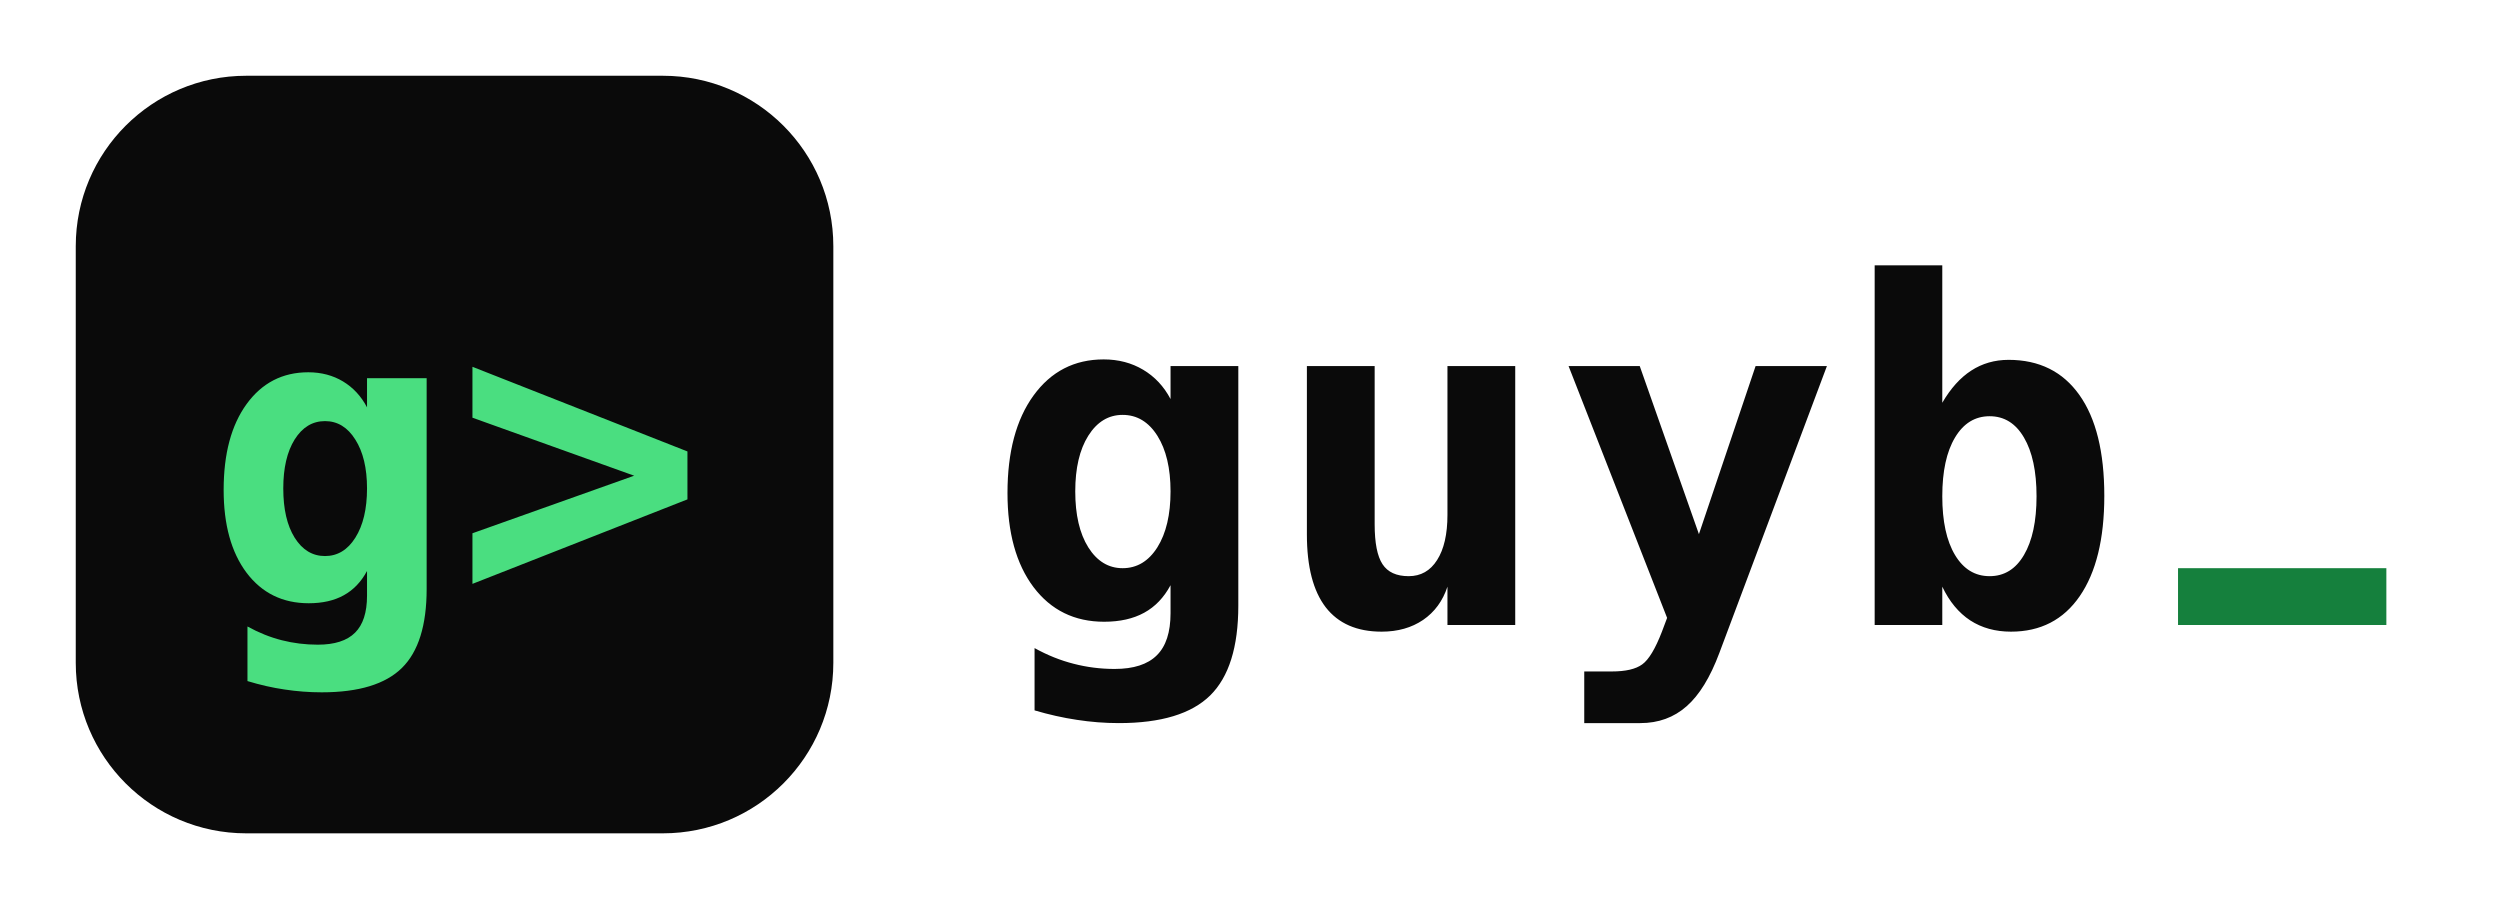
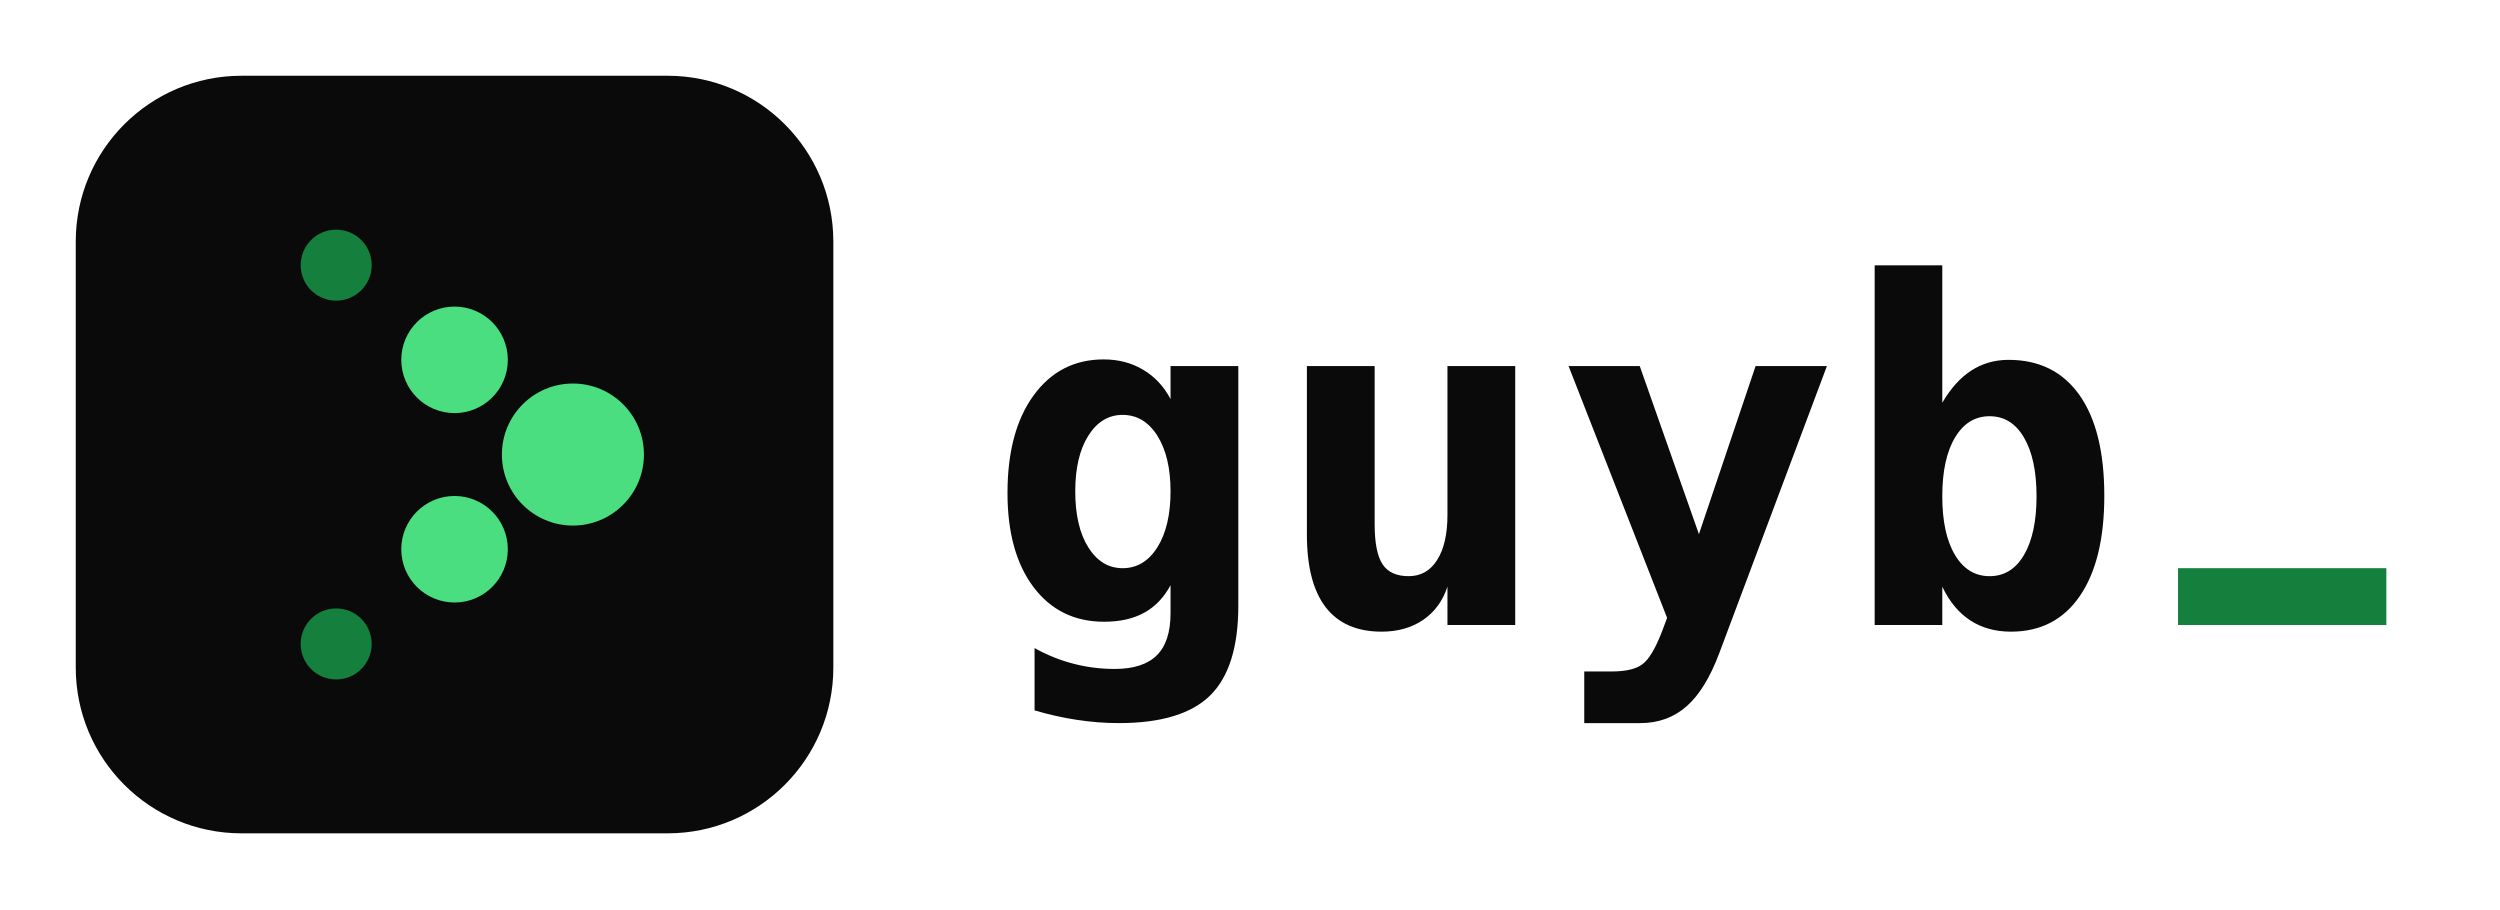
<svg xmlns="http://www.w3.org/2000/svg" viewBox="0 0 264 96" width="264" height="96" role="img" aria-label="guyb">
-   <rect x="8" y="8" width="80" height="80" rx="18" fill="#0A0A0A" />
-   <text x="48" y="64" text-anchor="middle" textLength="50" lengthAdjust="spacingAndGlyphs" font-family="ui-monospace, SFMono-Regular, Menlo, Consolas, monospace" font-size="44" font-weight="700" fill="#4ADE80">g&gt;</text>
+   <svg x="8" y="8" width="80" height="80" viewBox="0 0 128 128">
+     <rect width="128" height="128" rx="28" fill="#0A0A0A" />
+     <circle cx="84" cy="64" r="12" fill="#4ADE80" />
+     <circle cx="64" cy="48" r="9" fill="#4ADE80" />
+     <circle cx="64" cy="80" r="9" fill="#4ADE80" />
+     <circle cx="44" cy="32" r="6" fill="#15803D" />
+     <circle cx="44" cy="96" r="6" fill="#15803D" />
+   </svg>
  <text x="104" y="66" textLength="120" lengthAdjust="spacingAndGlyphs" font-family="ui-monospace, SFMono-Regular, Menlo, Consolas, monospace" font-size="50" font-weight="700" fill="#0A0A0A">guyb</text>
  <rect x="230" y="60" width="22" height="6" fill="#15803D" />
</svg>
